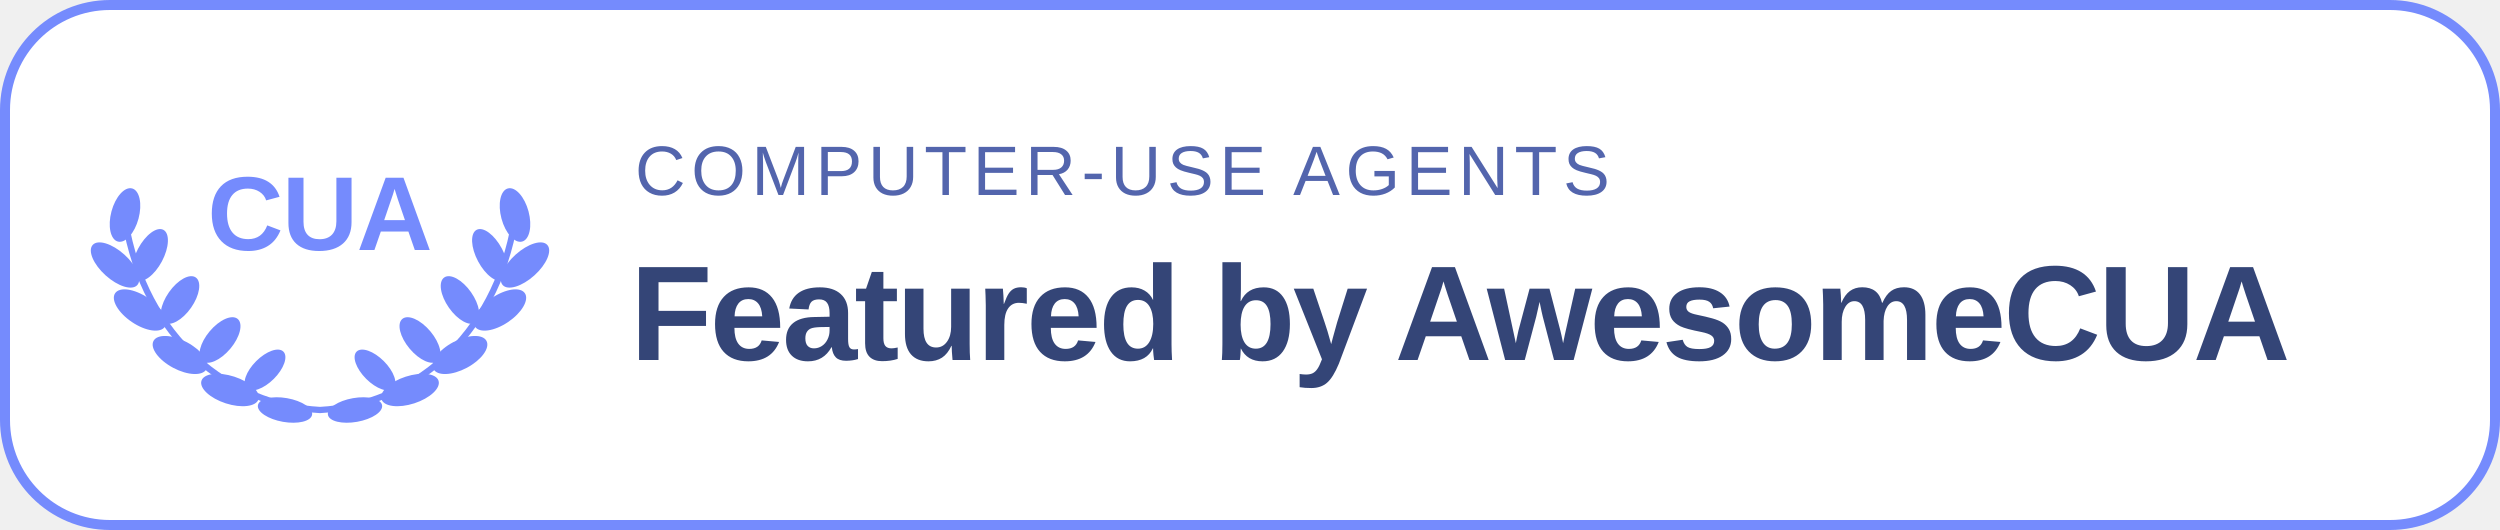
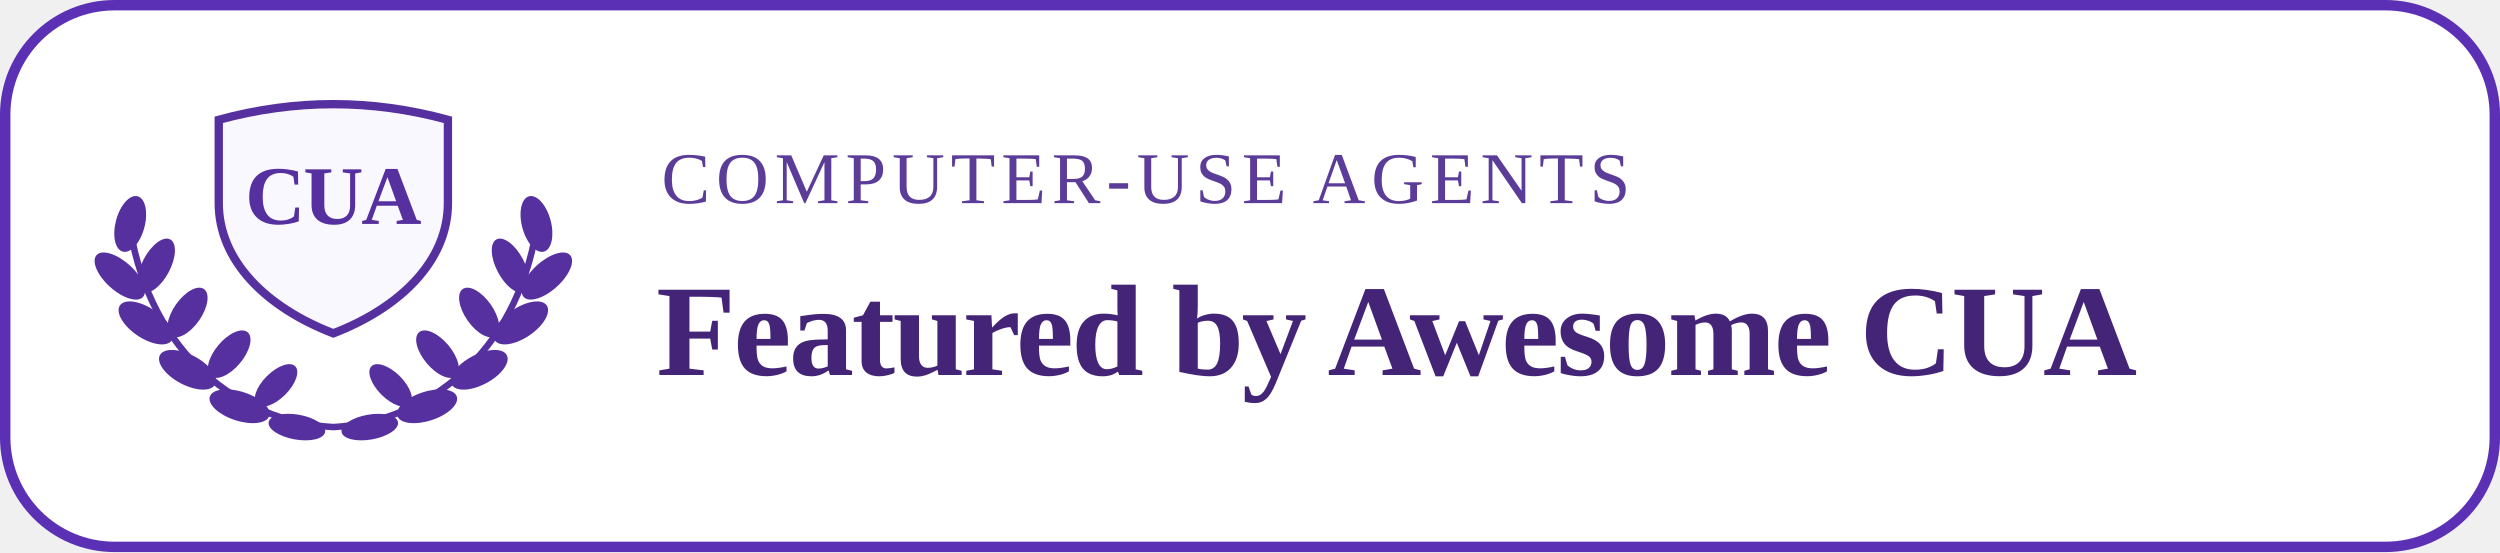
- <svg xmlns="http://www.w3.org/2000/svg" width="500" height="106" viewBox="0 0 500 106" role="img" aria-labelledby="title desc">
-   <rect x="1" y="1" width="498" height="104" rx="21" fill="#fff" stroke="#758bfd" stroke-width="2" />
-   <g fill="#758bfd" stroke="#758bfd" stroke-width="1.25">
+ <svg xmlns="http://www.w3.org/2000/svg" width="480" height="106" viewBox="0 0 480 106" role="img" aria-labelledby="title desc">
+   <rect x="1" y="1" width="478" height="104" rx="21" fill="#fff" stroke="#5b30b5" stroke-width="2" />
+   <g fill="#55309e" stroke="#55309e" stroke-width="1.25">
    <path d="M64 82C46 81 29 68 25 44M64 82C82 81 99 68 103 44" fill="none" stroke-linecap="round" />
    <ellipse cx="25" cy="43" rx="2.8" ry="5.5" transform="rotate(15 25 43)" stroke="none" />
    <ellipse cx="23" cy="53" rx="2.8" ry="6" transform="rotate(-48 23 53)" stroke="none" />
    <ellipse cx="30" cy="51" rx="2.7" ry="5.7" transform="rotate(28 30 51)" stroke="none" />
    <ellipse cx="28" cy="62" rx="2.9" ry="6" transform="rotate(-56 28 62)" stroke="none" />
    <ellipse cx="36" cy="60" rx="2.7" ry="5.5" transform="rotate(35 36 60)" stroke="none" />
    <ellipse cx="36" cy="71" rx="2.9" ry="6" transform="rotate(-62 36 71)" stroke="none" />
    <ellipse cx="44" cy="68" rx="2.7" ry="5.5" transform="rotate(40 44 68)" stroke="none" />
    <ellipse cx="46" cy="78" rx="2.8" ry="6" transform="rotate(-72 46 78)" stroke="none" />
    <ellipse cx="53" cy="74" rx="2.5" ry="5.2" transform="rotate(45 53 74)" stroke="none" />
    <ellipse cx="57" cy="82" rx="2.4" ry="5.5" transform="rotate(-80 57 82)" stroke="none" />
    <g transform="translate(128 0) scale(-1 1)">
      <ellipse cx="25" cy="43" rx="2.8" ry="5.5" transform="rotate(15 25 43)" stroke="none" />
      <ellipse cx="23" cy="53" rx="2.8" ry="6" transform="rotate(-48 23 53)" stroke="none" />
      <ellipse cx="30" cy="51" rx="2.7" ry="5.7" transform="rotate(28 30 51)" stroke="none" />
      <ellipse cx="28" cy="62" rx="2.9" ry="6" transform="rotate(-56 28 62)" stroke="none" />
      <ellipse cx="36" cy="60" rx="2.7" ry="5.5" transform="rotate(35 36 60)" stroke="none" />
      <ellipse cx="36" cy="71" rx="2.9" ry="6" transform="rotate(-62 36 71)" stroke="none" />
      <ellipse cx="44" cy="68" rx="2.7" ry="5.5" transform="rotate(40 44 68)" stroke="none" />
      <ellipse cx="46" cy="78" rx="2.8" ry="6" transform="rotate(-72 46 78)" stroke="none" />
      <ellipse cx="53" cy="74" rx="2.5" ry="5.2" transform="rotate(45 53 74)" stroke="none" />
      <ellipse cx="57" cy="82" rx="2.4" ry="5.5" transform="rotate(-80 57 82)" stroke="none" />
    </g>
  </g>
-   <text x="64" y="50" text-anchor="middle" fill="#758bfd" font-family="-apple-system,BlinkMacSystemFont,Segoe UI,Arial,sans-serif" font-size="21" font-weight="750" letter-spacing="-.25">CUA</text>
-   <text x="127" y="39" fill="#5365ad" font-family="-apple-system,BlinkMacSystemFont,Segoe UI,Arial,sans-serif" font-size="14" font-weight="500" letter-spacing="1.15">COMPUTER-USE AGENTS</text>
-   <text x="126" y="72" fill="#344577" font-family="-apple-system,BlinkMacSystemFont,Segoe UI,Arial,sans-serif" font-size="27" font-weight="750" letter-spacing="-.55">Featured by AwesomeCUA</text>
+   <path d="M42 23Q64 17 86 23V39C86 50 77 59 64 64C51 59 42 50 42 39Z" fill="#faf8ff" stroke="#55309e" stroke-width="1.6" />
+   <text x="64" y="43" text-anchor="middle" fill="#55309e" font-family="Georgia, Times New Roman, serif" font-size="16" font-weight="700" letter-spacing="-.4">CUA</text>
+   <text x="127" y="39" fill="#5b3c98" font-family="Georgia, Times New Roman, serif" font-size="14" font-weight="500" letter-spacing="1.15">COMPUTER-USE AGENTS</text>
+   <text x="126" y="72" fill="#432477" font-family="Georgia, Times New Roman, serif" font-size="25" font-weight="700" letter-spacing="-.45">Featured by Awesome CUA</text>
</svg>
